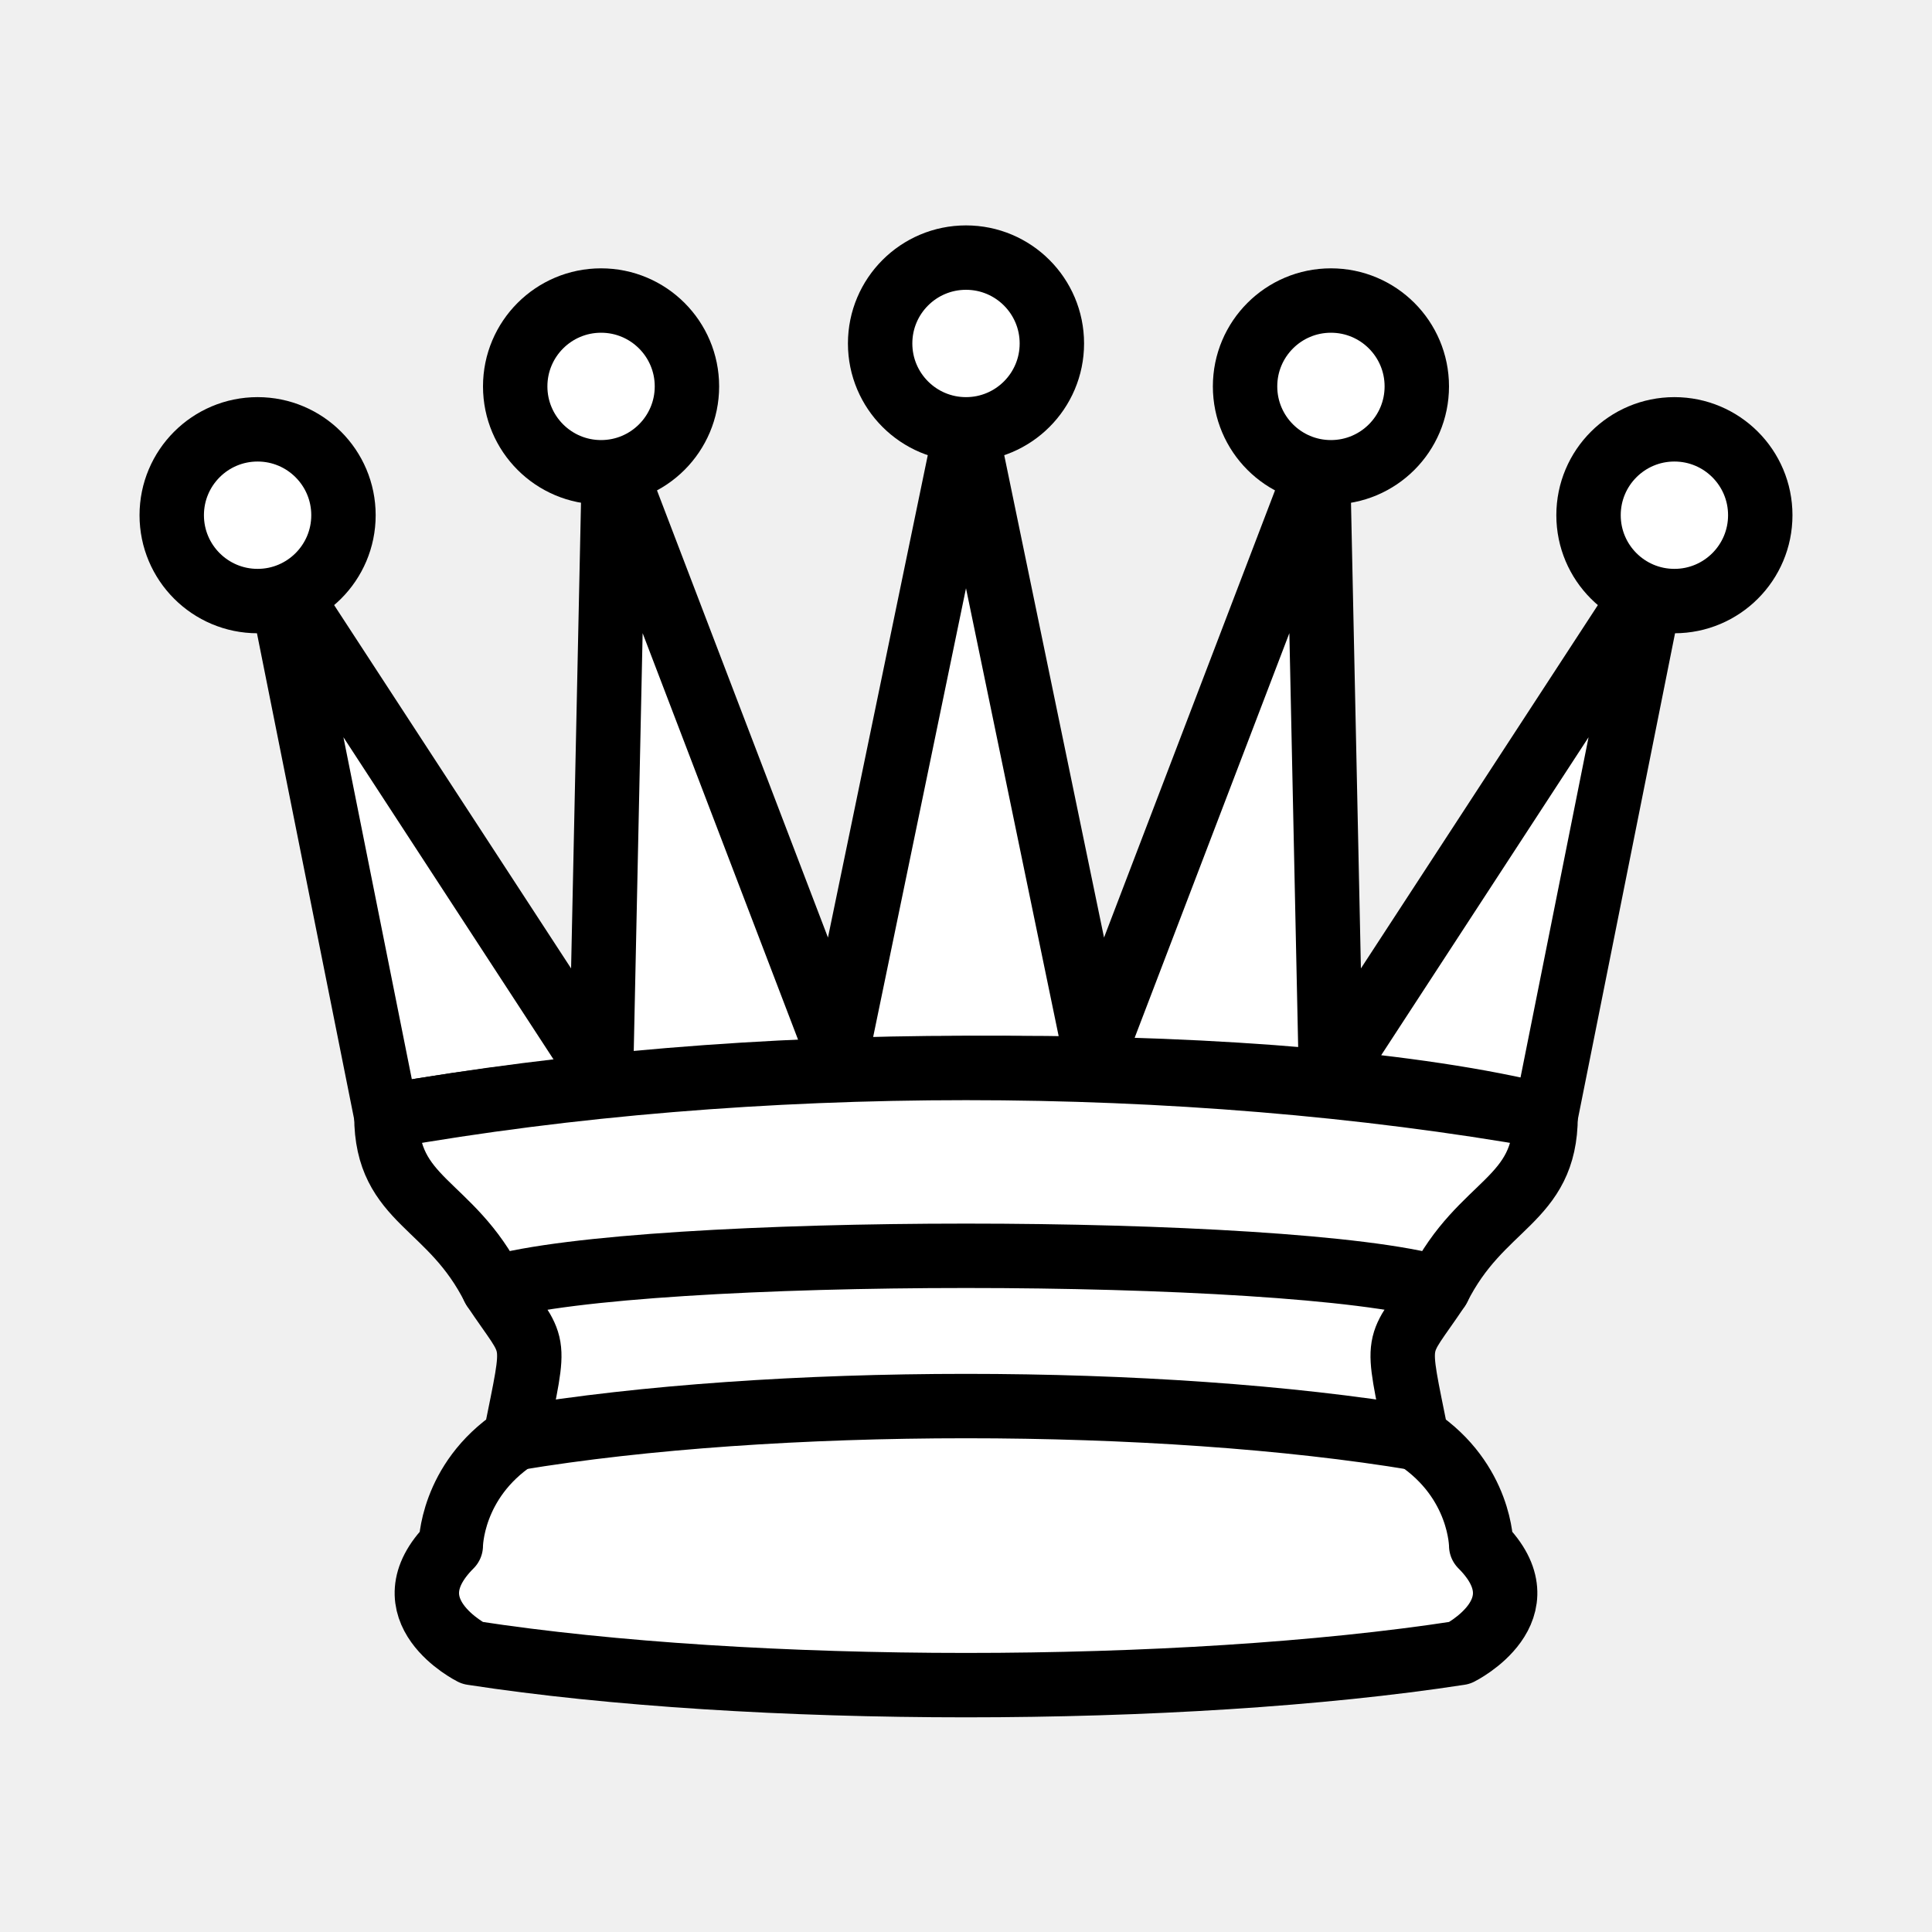
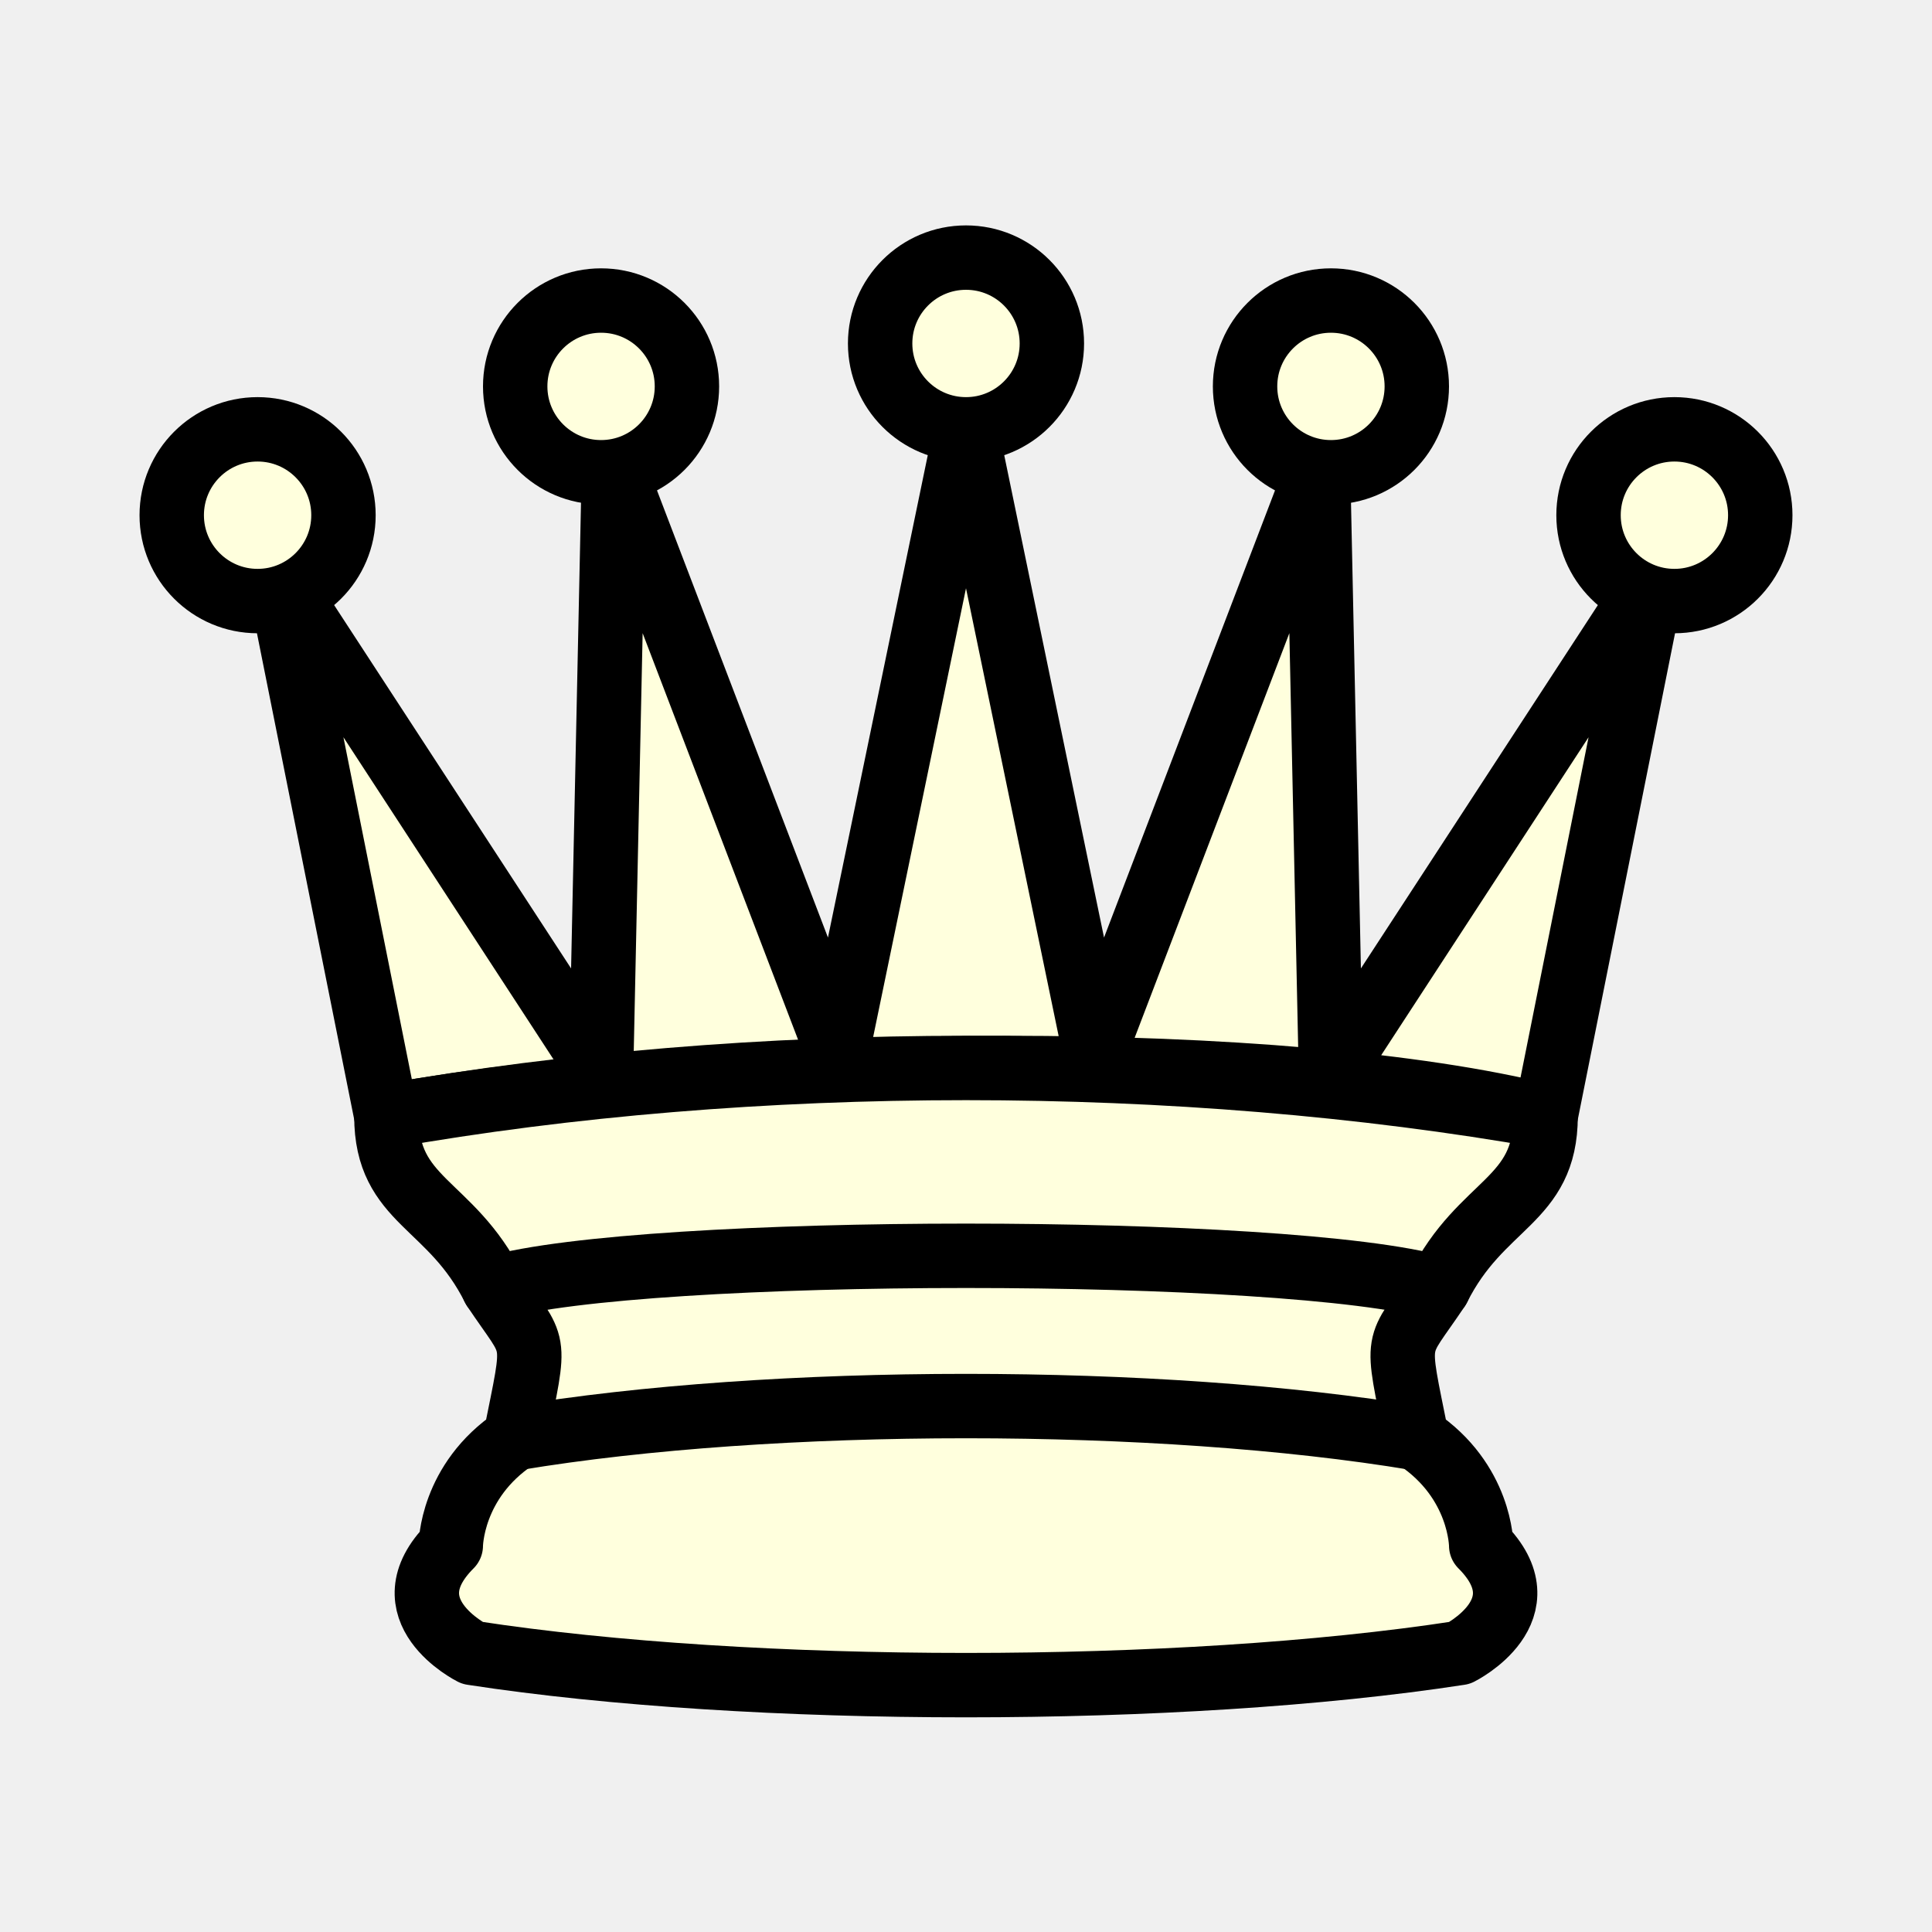
<svg xmlns="http://www.w3.org/2000/svg" version="1.1" width="128" height="128" viewBox="0 0 45 45">
-   <g fill="#FFF" stroke="#000" stroke-width="1.5" stroke-linejoin="round">
+   <g fill="#FFd" stroke="#000" stroke-width="1.5" stroke-linejoin="round">
    <path d="M 9,26 C 17.5,24.5 30,24.5 36,26 L 38.5,13.5 L 31,25 L 30.7,10.9 L 25.5,24.5 L 22.5,10 L 19.5,24.5 L 14.3,10.9 L 14,25 L 6.5,13.5 L 9,26 Z" />
    <circle cx="6" cy="12" r="2" />
    <circle cx="14" cy="9" r="2" />
    <circle cx="22.5" cy="8" r="2" />
    <circle cx="31" cy="9" r="2" />
    <circle cx="39" cy="12" r="2" />
    <path d="M 9,26 C 9,28 10.5,28 11.5,30 C 12.5,31.5 12.5,31 12,33.5 C 10.5,34.5 10.5,36 10.5,36 C 9,37.5 11,38.5 11,38.5 C 17.5,39.5 27.5,39.5 34,38.5 C 34,38.5 36,37.5 34.5,36 C 34.5,36 34.5,34.5 33,33.5 C 32.5,31 32.5,31.5 33.5,30 C 34.5,28 36,28 36,26 C 27.5,24.5 17.5,24.5 9,26 Z" />
  </g>
  <g fill="none" stroke="#000" stroke-width="1.5" stroke-linecap="round">
    <path d="M 11.5,30 C 15,29 30,29 33.5,30" />
    <path d="M 12,33.5 C 18,32.5 27,32.5 33,33.5" />
  </g>
</svg>
